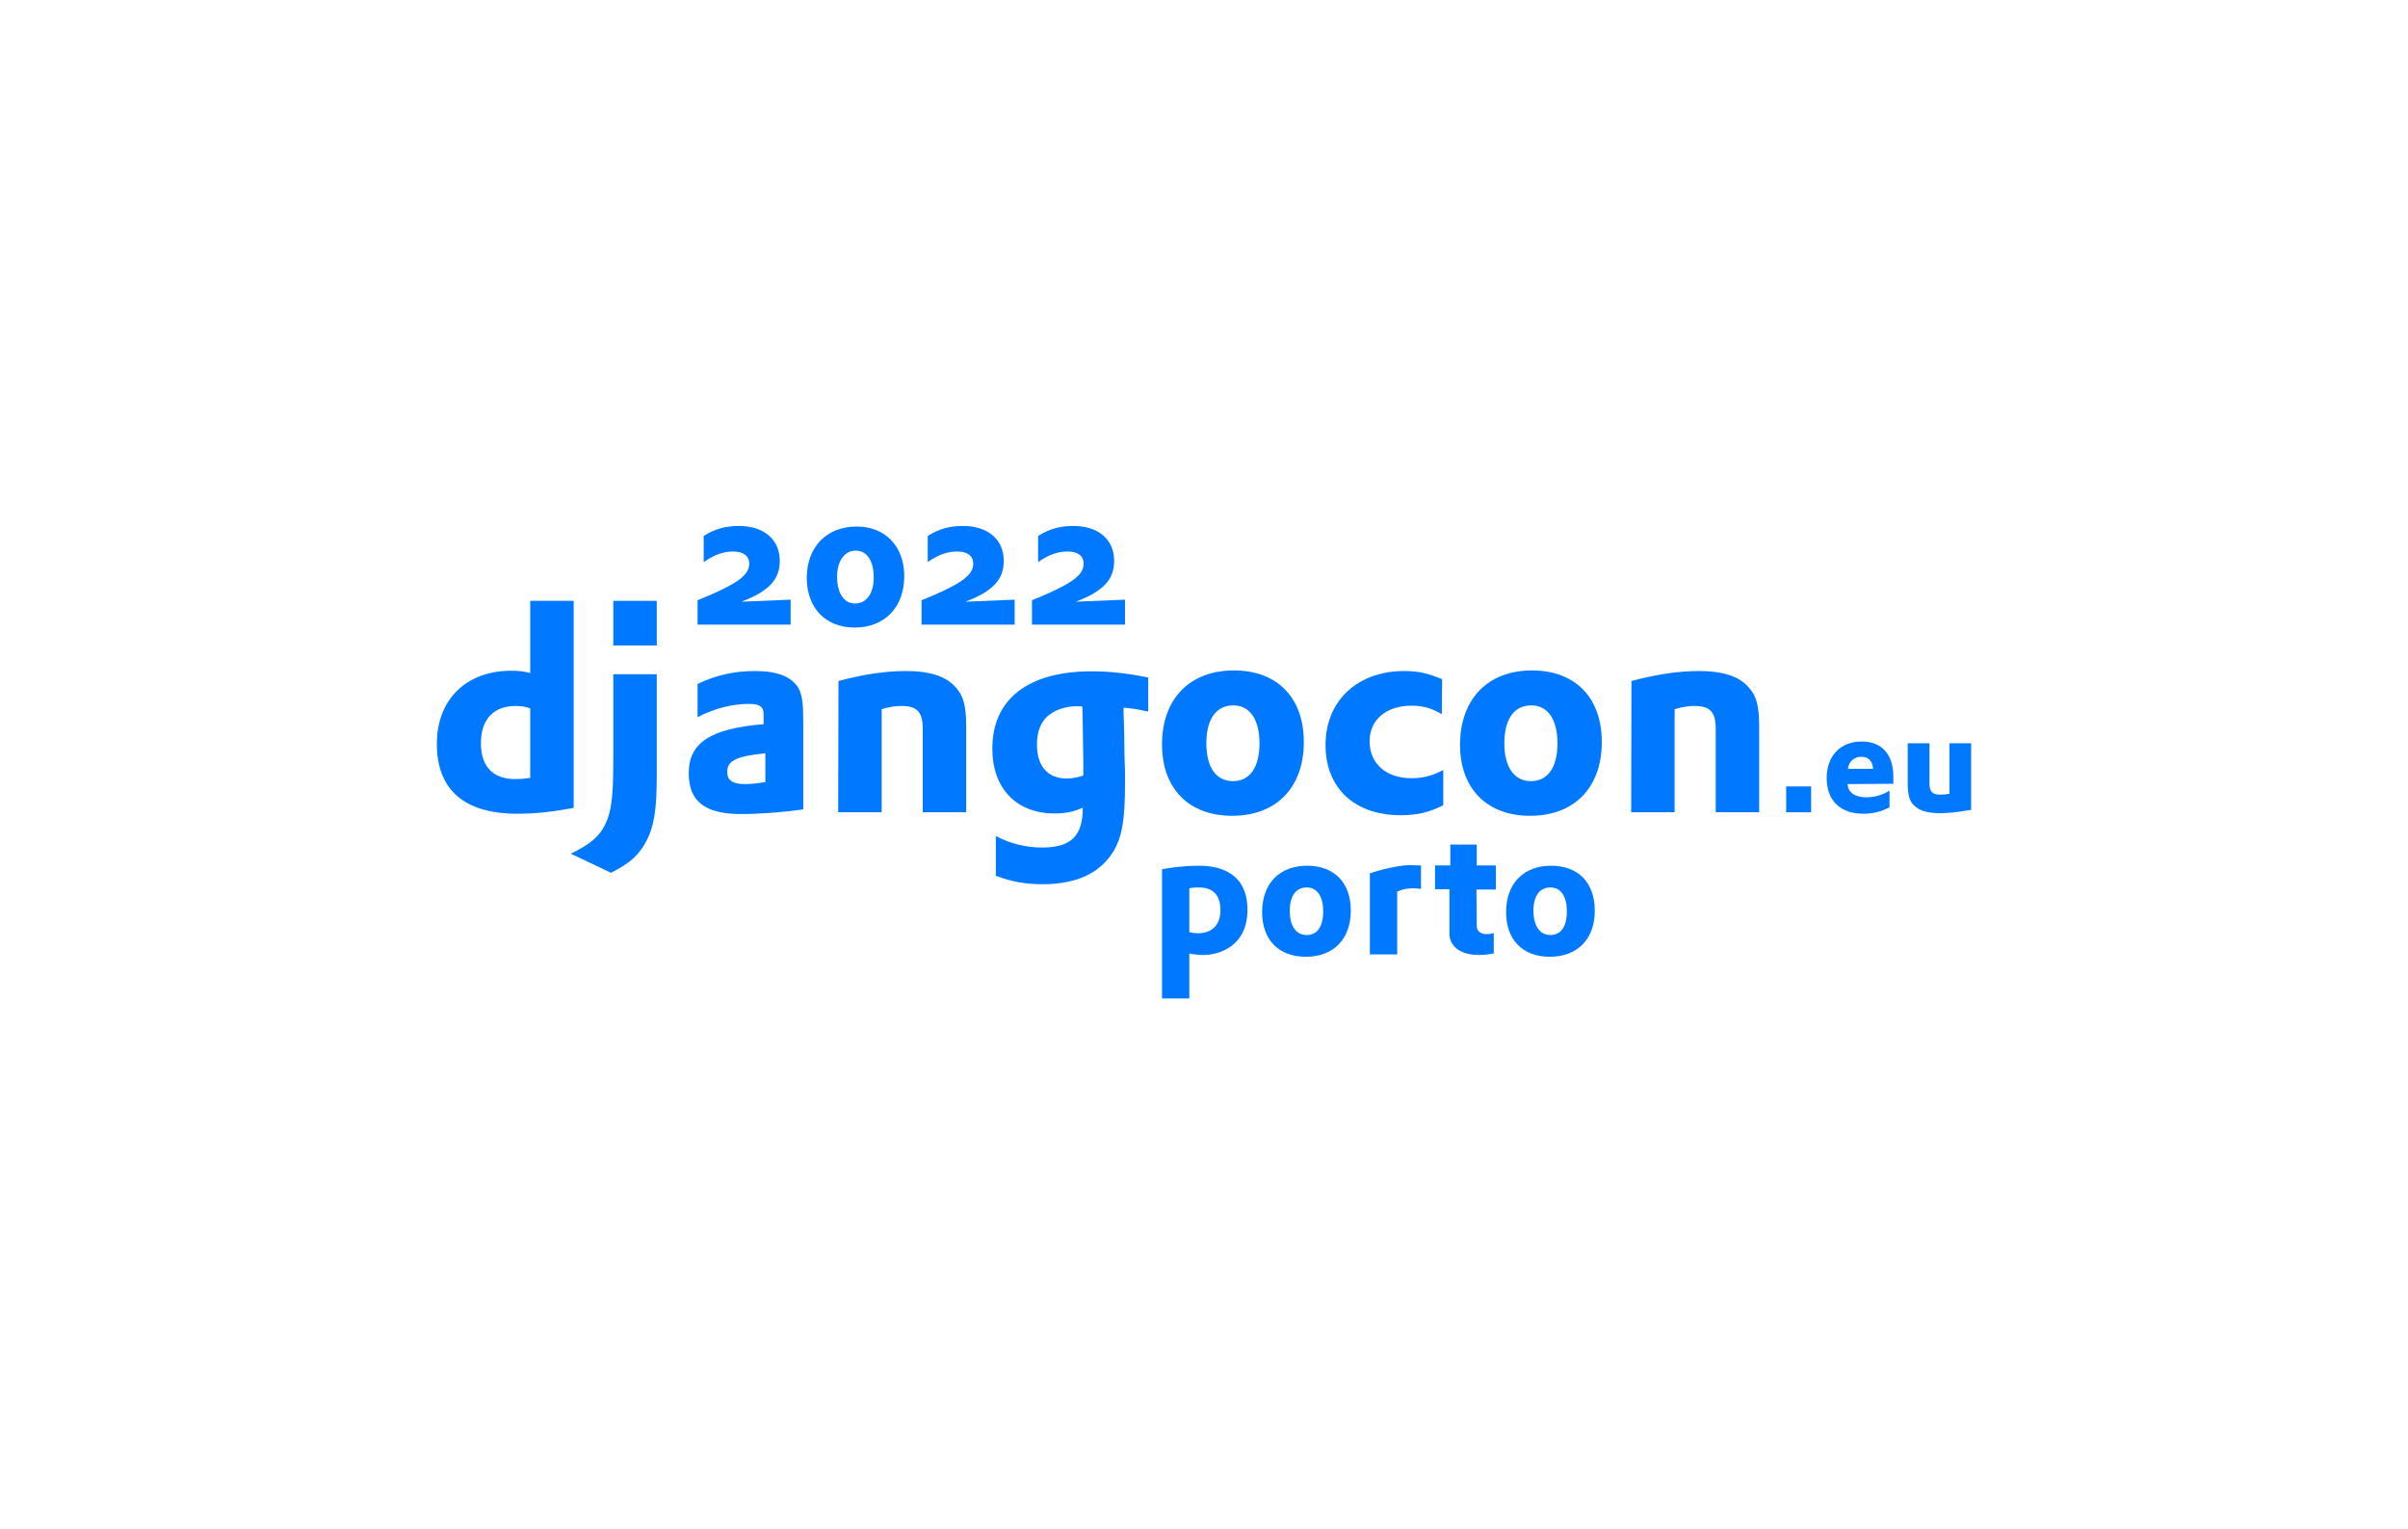
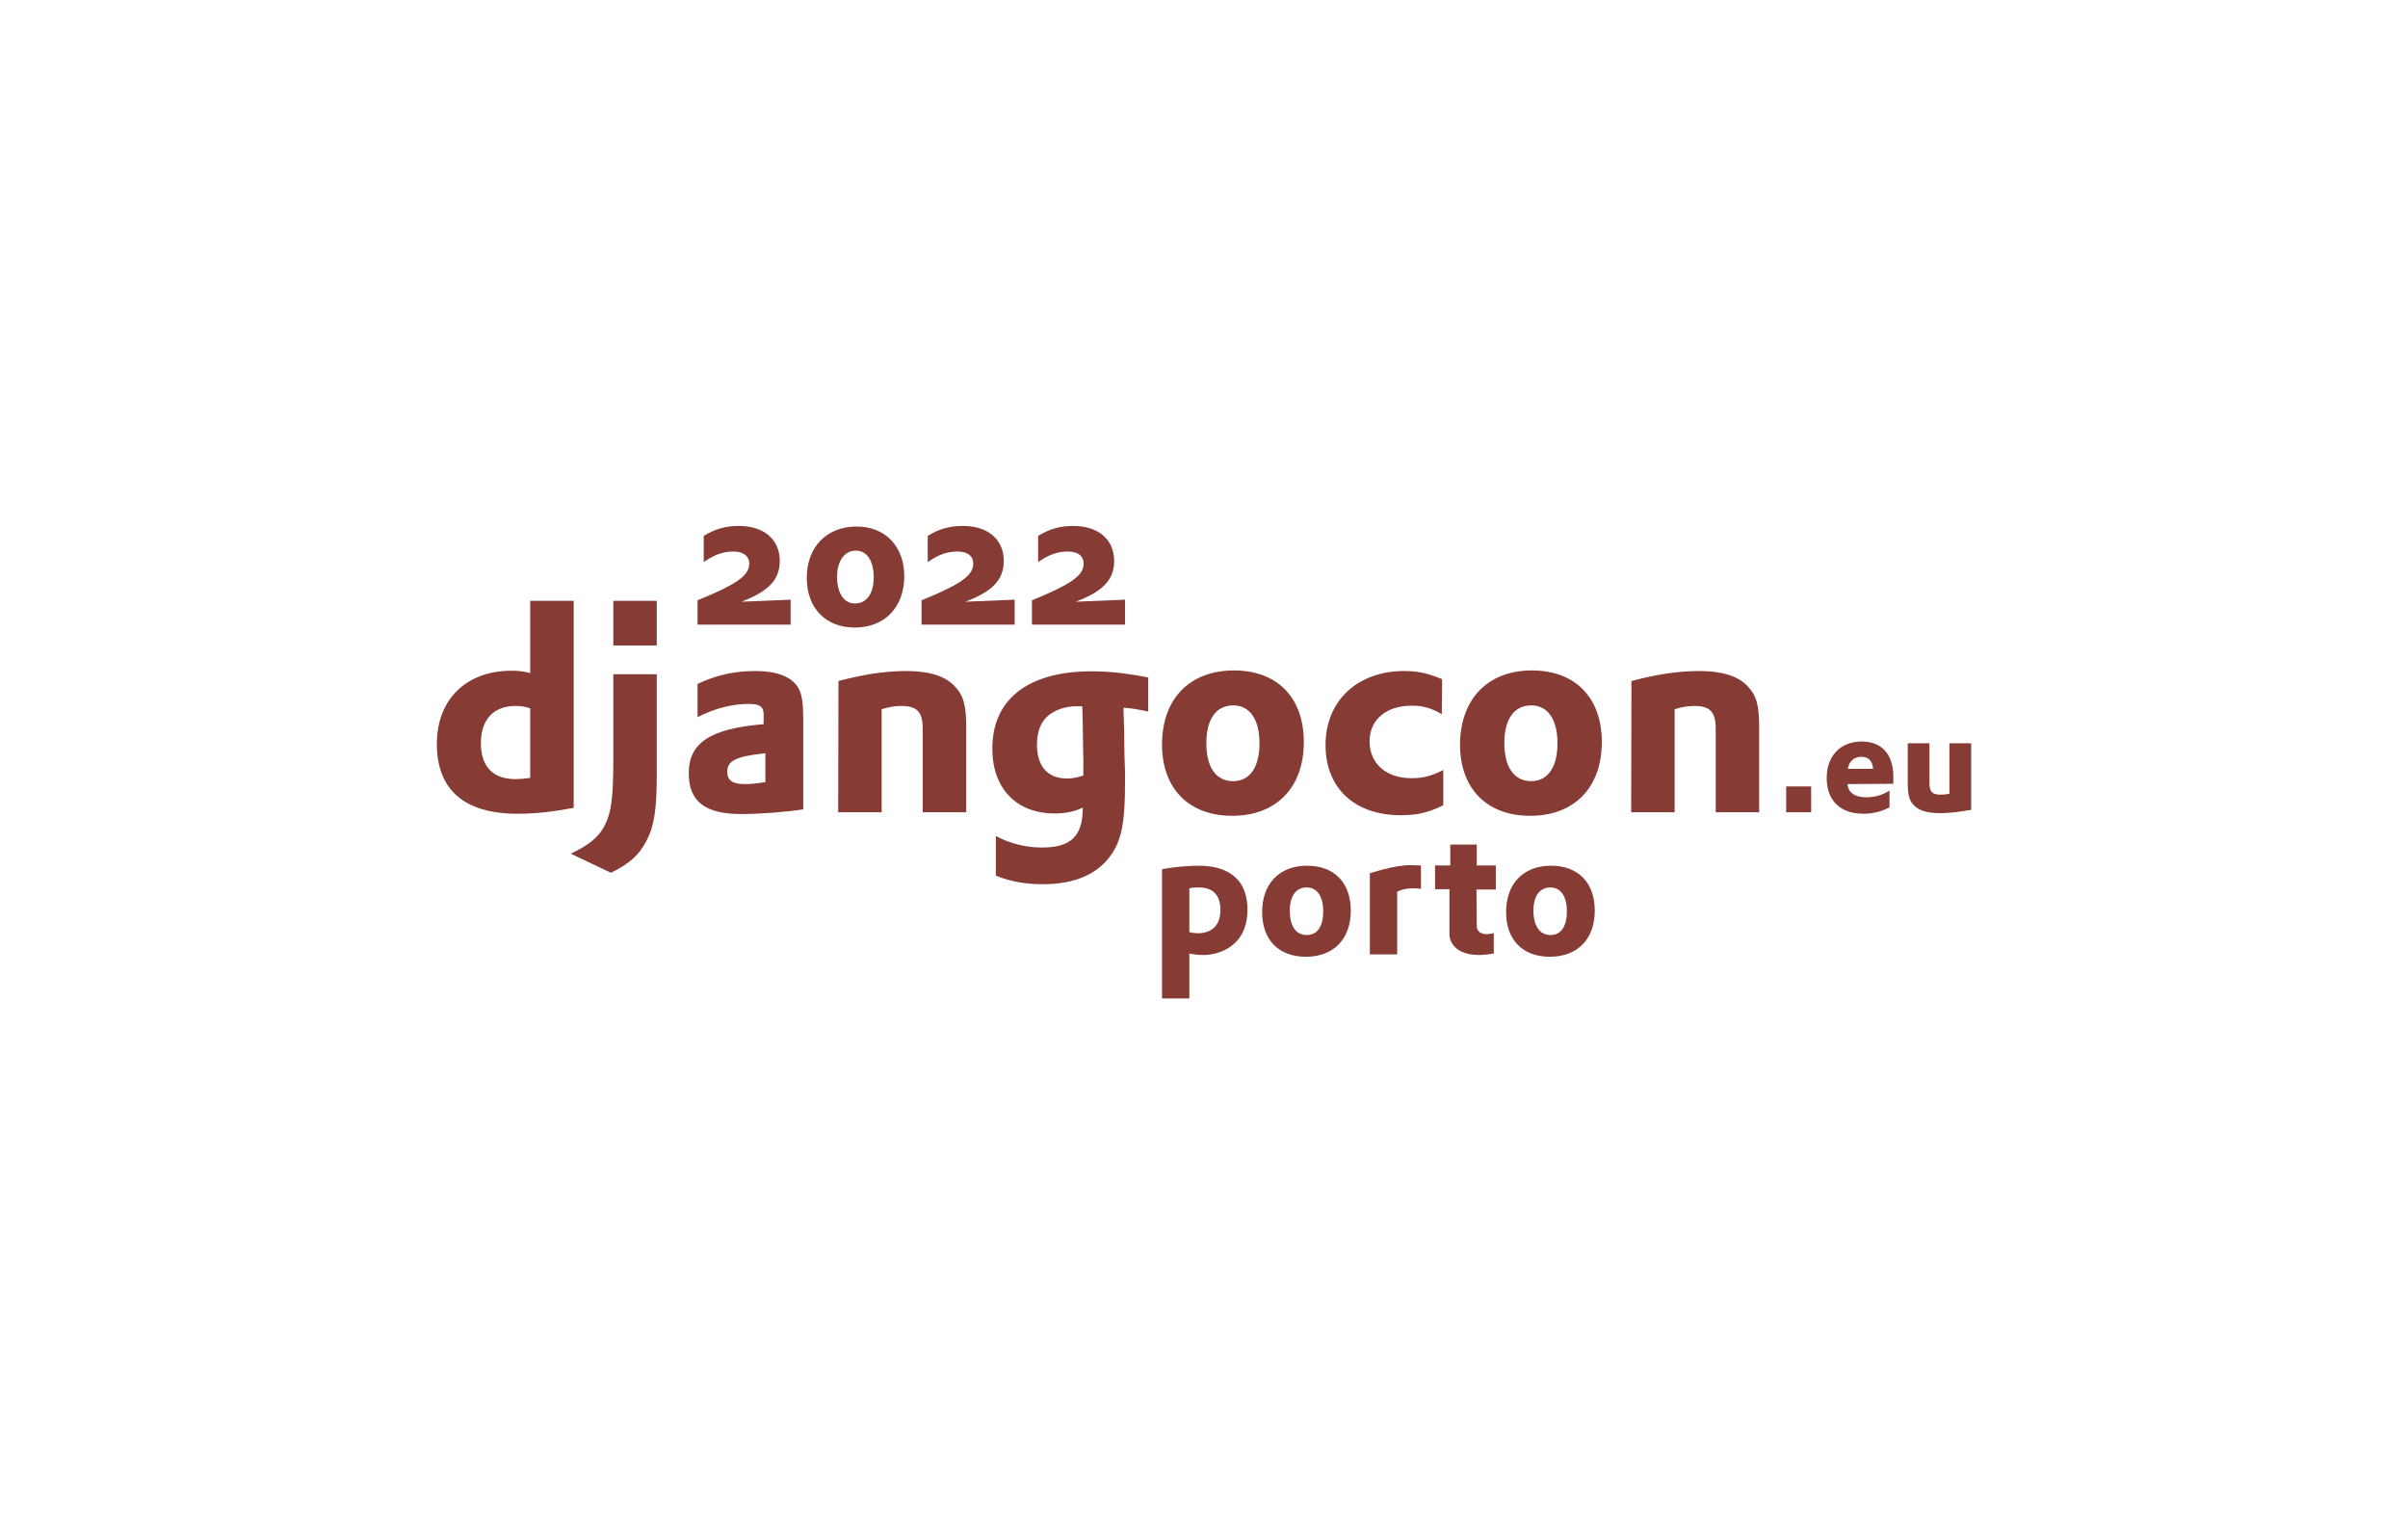
<svg xmlns="http://www.w3.org/2000/svg" version="1.1" id="svg71" x="0px" y="0px" viewBox="0 0 820.2 520.4" style="enable-background:new 0 0 820.2 520.4;" xml:space="preserve">
  <style type="text/css">
- 	.st0{fill:#0078FF;}
+ 	.st0{fill:#863b35;}
</style>
  <path id="path12" class="st0" d="M180.6,204.6h14.8v70.5c-7.6,1.4-13.1,2-19.2,2c-18.1,0-27.4-8.2-27.4-23.8  c0-15.1,10-24.9,25.4-24.9c2.4,0,4.2,0.2,6.4,0.8V204.6z M180.6,241.2c-1.7-0.6-3.2-0.8-5-0.8c-7.5,0-11.8,4.6-11.8,12.7  c0,7.9,4.1,12.2,11.7,12.2c1.6,0,3-0.1,5.1-0.4V241.2z" />
  <path id="path14" class="st0" d="M223.7,229.6v34.3c0,11.8-0.9,17.5-3.5,22.4c-2.4,4.7-5.6,7.7-12.1,10.9l-13.7-6.5  c6.5-3.1,9.7-5.8,11.7-9.9c2.1-4.2,2.8-9.1,2.8-22v-29.2L223.7,229.6z" />
  <path id="path16" class="st0" d="M237.6,232.9c6.5-3.1,12.8-4.4,19.6-4.4c7.6,0,12.6,2,14.8,5.9c1.2,2.2,1.6,5.1,1.6,11.2v30  c-6.6,1-15,1.6-21.1,1.6c-12.4,0-17.9-4.3-17.9-13.9c0-10.4,7.4-15.2,25.5-16.7v-3.3c0-2.7-1.3-3.6-5.1-3.6  c-5.5,0-11.6,1.5-17.4,4.5V232.9L237.6,232.9z M260.7,256.5c-9.8,1-13,2.5-13,6.3c0,2.9,1.8,4.2,5.9,4.2c2.2,0,4.2-0.2,7.1-0.7  V256.5z" />
  <path id="path18" class="st0" d="M285.6,231.9c8.7-2.3,15.9-3.4,23.2-3.4c7.6,0,13.1,1.7,16.3,5.1c3.1,3.2,4,6.6,4,14v29h-14.8  v-28.4c0-5.7-1.9-7.8-7.2-7.8c-2,0-3.8,0.2-6.8,1.1v35.1h-14.8L285.6,231.9L285.6,231.9z" />
  <path id="path20" class="st0" d="M339.2,284.7c5.2,2.7,10.4,3.9,15.8,3.9c9.7,0,13.8-3.9,13.8-13.3V275c-2.9,1.4-5.8,2-9.6,2  c-13,0-21.2-8.5-21.2-22.1c0-16.8,12.2-26.3,33.8-26.3c6.3,0,12.2,0.7,19.3,2.1v11.6c-3.9-0.8-5.4-1.1-8.4-1.3v1.5l0.2,6.2l0.1,8.1  c0.1,2,0.1,4,0.2,6v4c0,12.7-1.1,18.6-4.2,23.5c-4.6,7.2-12.6,10.8-23.9,10.8c-5.8,0-10.8-0.9-15.9-2.9L339.2,284.7L339.2,284.7z   M368.6,240.5h-1.5c-2.9-0.1-6.2,0.7-8.5,2.1c-3.5,2-5.4,5.7-5.4,10.9c0,7.4,3.6,11.6,10.2,11.6c2,0,3.6-0.4,5.6-1V259  c0-1.7-0.1-3.6-0.1-5.7l-0.1-6.8l-0.1-4.9L368.6,240.5L368.6,240.5z" />
  <path id="path22" class="st0" d="M420.3,228.3c14.8,0,23.8,9.3,23.8,24.4c0,15.5-9.4,25.1-24.4,25.1c-14.8,0-23.9-9.3-23.9-24.3  C395.8,238,405.2,228.3,420.3,228.3L420.3,228.3z M420,266c5.7,0,9-4.7,9-12.9c0-8.1-3.3-12.9-8.9-12.9c-5.9,0-9.2,4.7-9.2,12.9  C410.9,261.3,414.2,266,420,266z" />
  <path id="path24" class="st0" d="M491.1,243.2c-3.4-2-6.3-2.9-10.3-2.9c-8.5,0-14.3,4.7-14.3,12.1c0,7.7,5.7,12.6,14.3,12.6  c4,0,6.9-0.8,10.8-2.8v12c-4.8,2.4-8.7,3.4-14.5,3.4c-15.7,0-25.6-9.2-25.6-23.9c0-15.1,10.9-25.2,26.8-25.2c4.8,0,8.2,0.8,12.9,2.8  L491.1,243.2L491.1,243.2z" />
  <path id="path26" class="st0" d="M521.8,228.3c14.8,0,23.8,9.3,23.8,24.4c0,15.5-9.4,25.1-24.4,25.1c-14.8,0-23.9-9.3-23.9-24.3  C497.4,238,506.8,228.3,521.8,228.3L521.8,228.3z M521.5,266c5.7,0,9-4.7,9-12.9c0-8.1-3.3-12.9-8.9-12.9c-5.9,0-9.2,4.7-9.2,12.9  C512.4,261.3,515.8,266,521.5,266L521.5,266z" />
  <path id="path28" class="st0" d="M555.7,231.9c8.7-2.3,15.9-3.4,23.2-3.4c7.6,0,13.1,1.7,16.3,5.1c3.1,3.2,4,6.6,4,14v29h-14.8  v-28.4c0-5.7-1.9-7.8-7.2-7.8c-2,0-3.8,0.2-6.8,1.1v35.1h-14.8L555.7,231.9z" />
  <path id="path30" class="st0" d="M608.4,267.8h8.5v8.8h-8.5V267.8z" />
  <path id="path32" class="st0" d="M629.3,267c0.2,2.9,2.5,4.5,6.4,4.5c2.9,0,5.6-0.8,7.9-2.3v5.7c-2.8,1.5-5.8,2.2-8.9,2.2  c-7.9,0-12.5-4.5-12.5-12.2c0-7.5,4.7-12.4,11.9-12.4c6.9,0,10.8,4.4,10.8,12c0,0.4,0,1.1,0,1.9v0.5L629.3,267z M638,261.8  c-0.2-2.7-1.6-4.1-4-4.1c-2.5,0-4.2,1.6-4.6,4.1H638z" />
  <path id="path34" class="st0" d="M657.2,253.1v13.5c0,3,0.9,4,3.8,4c1,0,2.1-0.1,3-0.3v-17.2h7.4v22.7l-0.9,0.1c-4,0.7-6.8,1-9.8,1  c-4,0-6.7-0.8-8.5-2.4s-2.4-3.6-2.4-8v-13.4L657.2,253.1L657.2,253.1z" />
  <path id="rect38" class="st0" d="M208.9,204.6h14.8v15.2h-14.8V204.6z" />
  <path id="path54" class="st0" d="M237.6,204.4c4-1.6,7.8-3.3,10.2-4.6c5.4-2.8,7.4-5.1,7.4-7.9c0-2.6-2.1-4.1-5.4-4.1  c-3.5,0-6.5,1.1-10.1,3.6v-8.9c3.8-2.4,7.5-3.4,12-3.4c8.5,0,13.9,4.6,13.9,11.9c0,6.4-3.8,10.4-13.1,13.9l16.8-0.7v8.5h-31.7  L237.6,204.4z" />
  <path id="path56" class="st0" d="M291.8,179.3c9.7,0,16.2,6.7,16.2,16.9c0,10.6-6.7,17.5-16.9,17.5c-9.9,0-16.3-6.7-16.3-16.9  C274.8,186.2,281.6,179.3,291.8,179.3L291.8,179.3z M291.2,205.5c4,0,6.4-3.4,6.4-8.9c0-5.6-2.3-9.1-6.1-9.1c-3.9,0-6.4,3.6-6.4,9  C285.2,202.1,287.5,205.5,291.2,205.5z" />
  <path id="path58" class="st0" d="M313.9,204.4c4-1.6,7.8-3.3,10.2-4.6c5.4-2.8,7.4-5.1,7.4-7.9c0-2.6-2-4.1-5.4-4.1  c-3.5,0-6.5,1.1-10.1,3.6v-8.9c3.8-2.4,7.5-3.4,12-3.4c8.5,0,13.9,4.6,13.9,11.9c0,6.4-3.8,10.4-13.1,13.9l16.8-0.7v8.5h-31.7  L313.9,204.4L313.9,204.4z" />
  <path id="path58_1_" class="st0" d="M351.5,204.4c4-1.6,7.8-3.3,10.2-4.6c5.4-2.8,7.4-5.1,7.4-7.9c0-2.6-2-4.1-5.4-4.1  c-3.5,0-6.5,1.1-10.1,3.6v-8.9c3.8-2.4,7.5-3.4,12-3.4c8.5,0,13.9,4.6,13.9,11.9c0,6.4-3.8,10.4-13.1,13.9l16.8-0.7v8.5h-31.7  L351.5,204.4L351.5,204.4z" />
  <g>
    <path id="path22_2_" class="st0" d="M445.2,294.8c9.3,0,14.9,5.8,14.9,15.3c0,9.7-5.9,15.7-15.3,15.7c-9.3,0-14.9-5.8-14.9-15.2   C429.9,300.9,435.8,294.8,445.2,294.8L445.2,294.8z M445.1,318.4c3.6,0,5.6-2.9,5.6-8.1c0-5.1-2.1-8.1-5.6-8.1   c-3.7,0-5.8,2.9-5.8,8.1C439.4,315.4,441.4,318.4,445.1,318.4z" />
    <path id="path22_1_" class="st0" d="M528.3,294.8c9.3,0,14.9,5.8,14.9,15.3c0,9.7-5.9,15.7-15.3,15.7c-9.3,0-14.9-5.8-14.9-15.2   C513,300.9,518.9,294.8,528.3,294.8L528.3,294.8z M528.1,318.4c3.6,0,5.6-2.9,5.6-8.1c0-5.1-2.1-8.1-5.6-8.1   c-3.7,0-5.8,2.9-5.8,8.1C522.4,315.4,524.5,318.4,528.1,318.4z" />
    <path class="st0" d="M408.5,294.8c-6.9,0-12.7,1.2-12.7,1.2l0,44h9.3v-15.3c1.5,0.3,3.1,0.5,4.8,0.5c5.1,0,15-2.8,15-15.4   S415.4,294.8,408.5,294.8z M408.1,317.8c-1.8,0-3-0.4-3-0.4v-14.9c0,0,0.9-0.3,3.1-0.3c2.2,0,7.5,0.3,7.5,7.7   C415.7,317.3,409.9,317.8,408.1,317.8z" />
    <path class="st0" d="M480.6,294.6c-6,0-14,2.8-14,2.8V325h9.3v-21.4c1.5-0.7,3.2-1.1,5.1-1.1c2.2,0,3,0.2,3,0.2v-8   C482.4,294.7,480.6,294.6,480.6,294.6z" />
    <path class="st0" d="M509.5,302.8v-8.1H503v-7.1h-9v7.1h-5.2v8.1h4.9v15.5c0,0-0.1,6.9,10.2,6.9c0,0,2,0,4.9-0.5v-7   c0,0-0.9,0.4-2.5,0.4s-3.3-0.8-3.3-2.7l-0.1-12.5h0.1H509.5z" />
  </g>
</svg>
